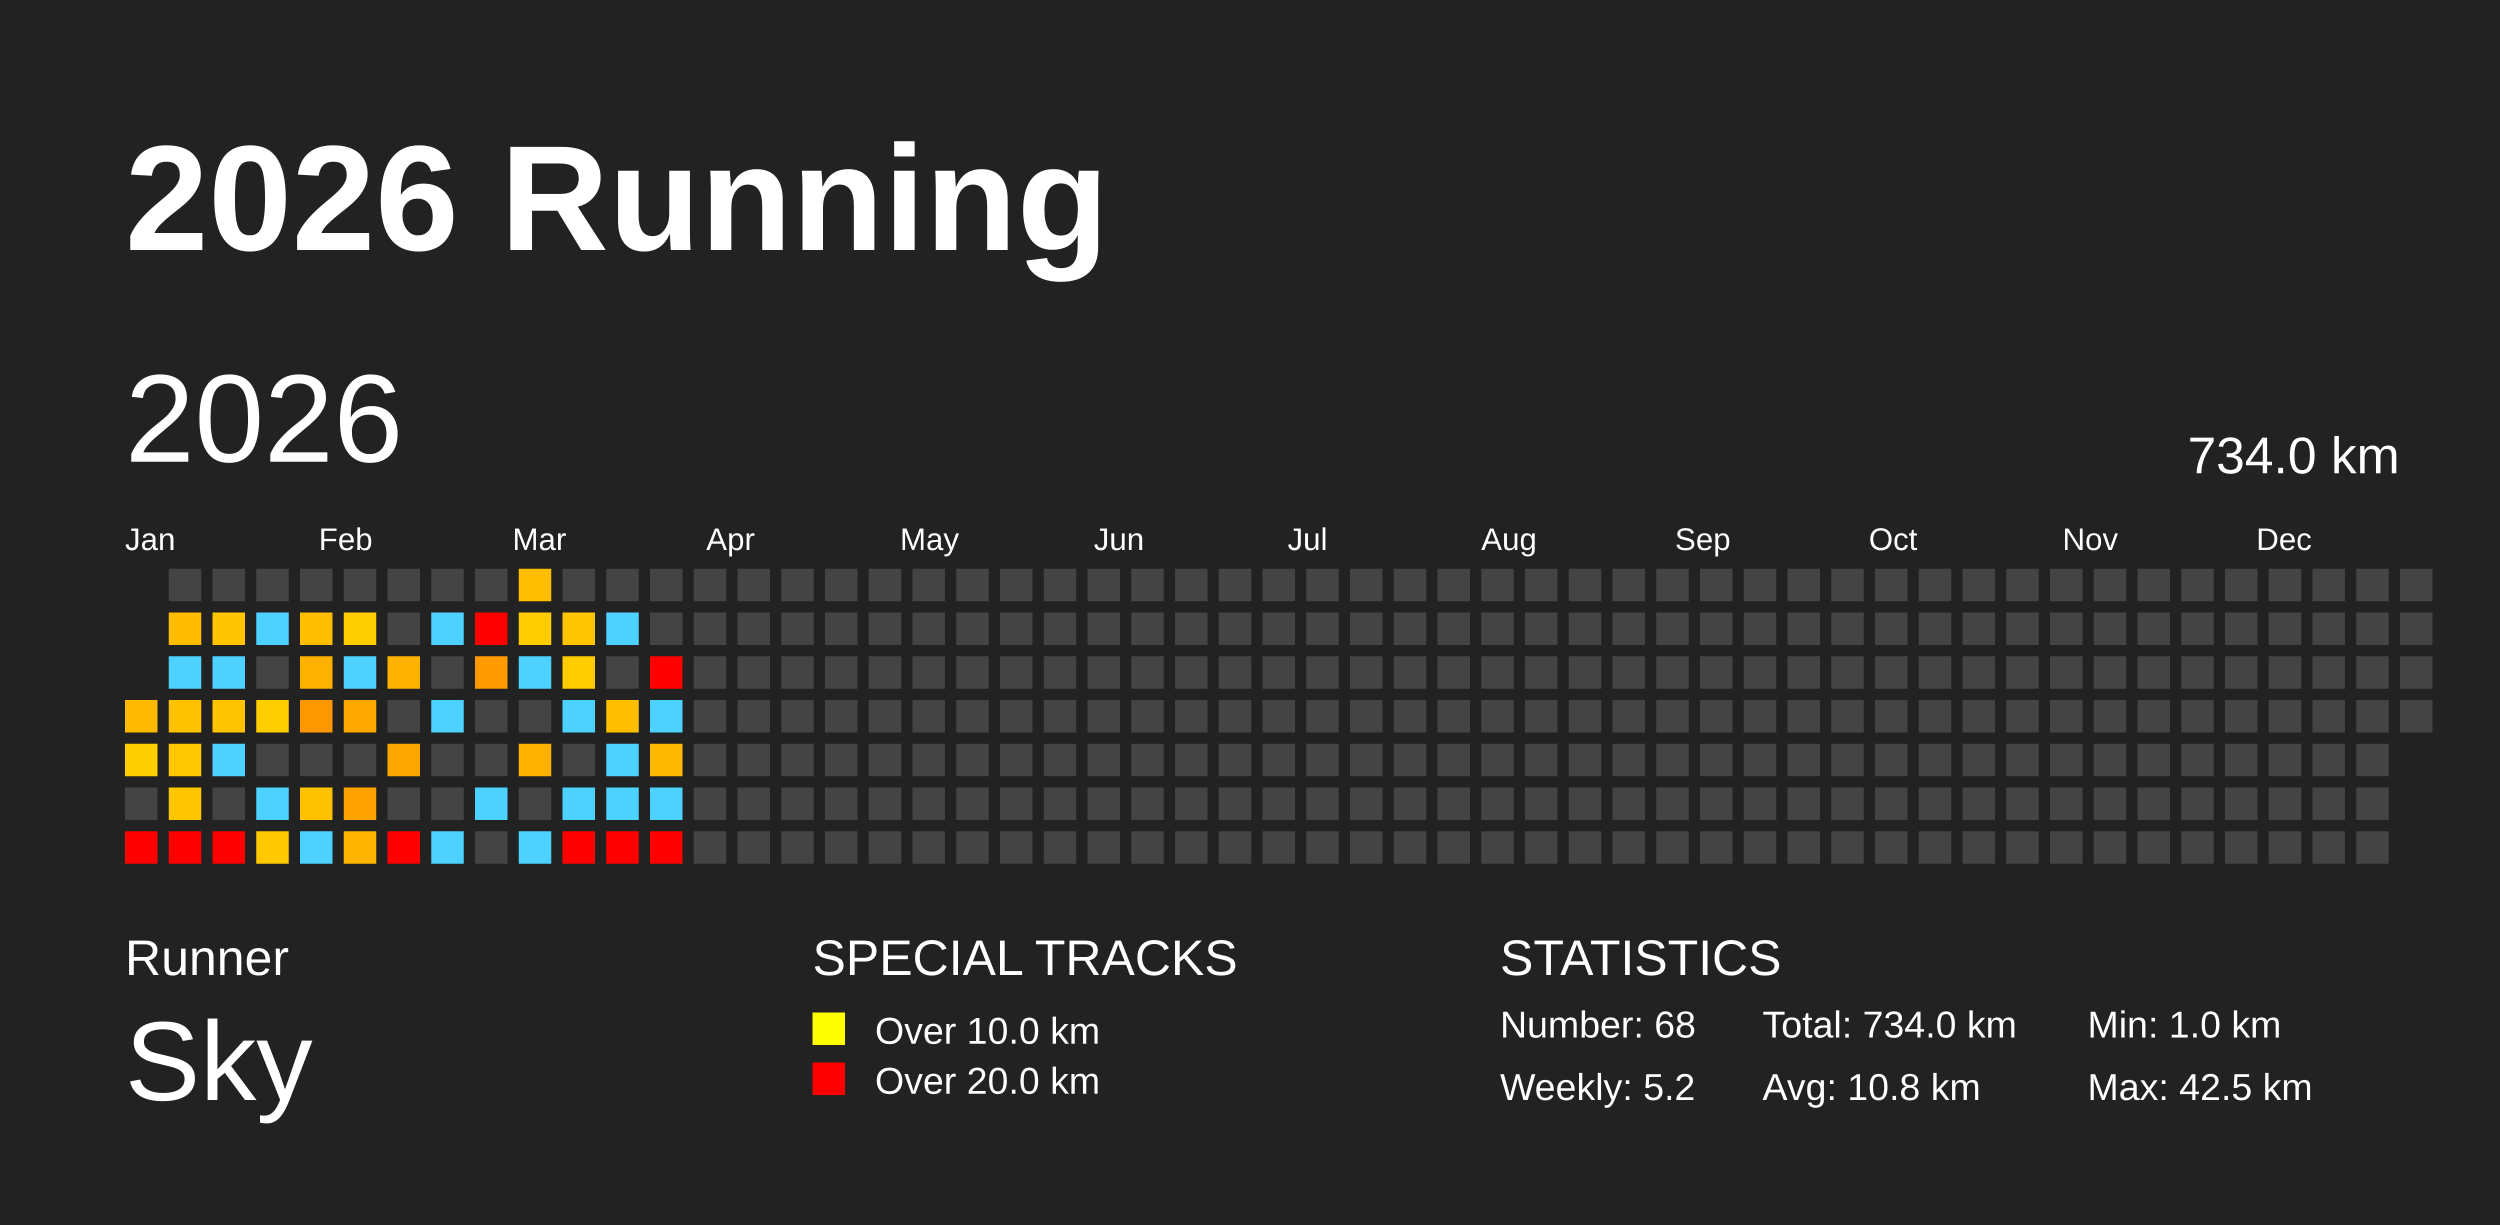
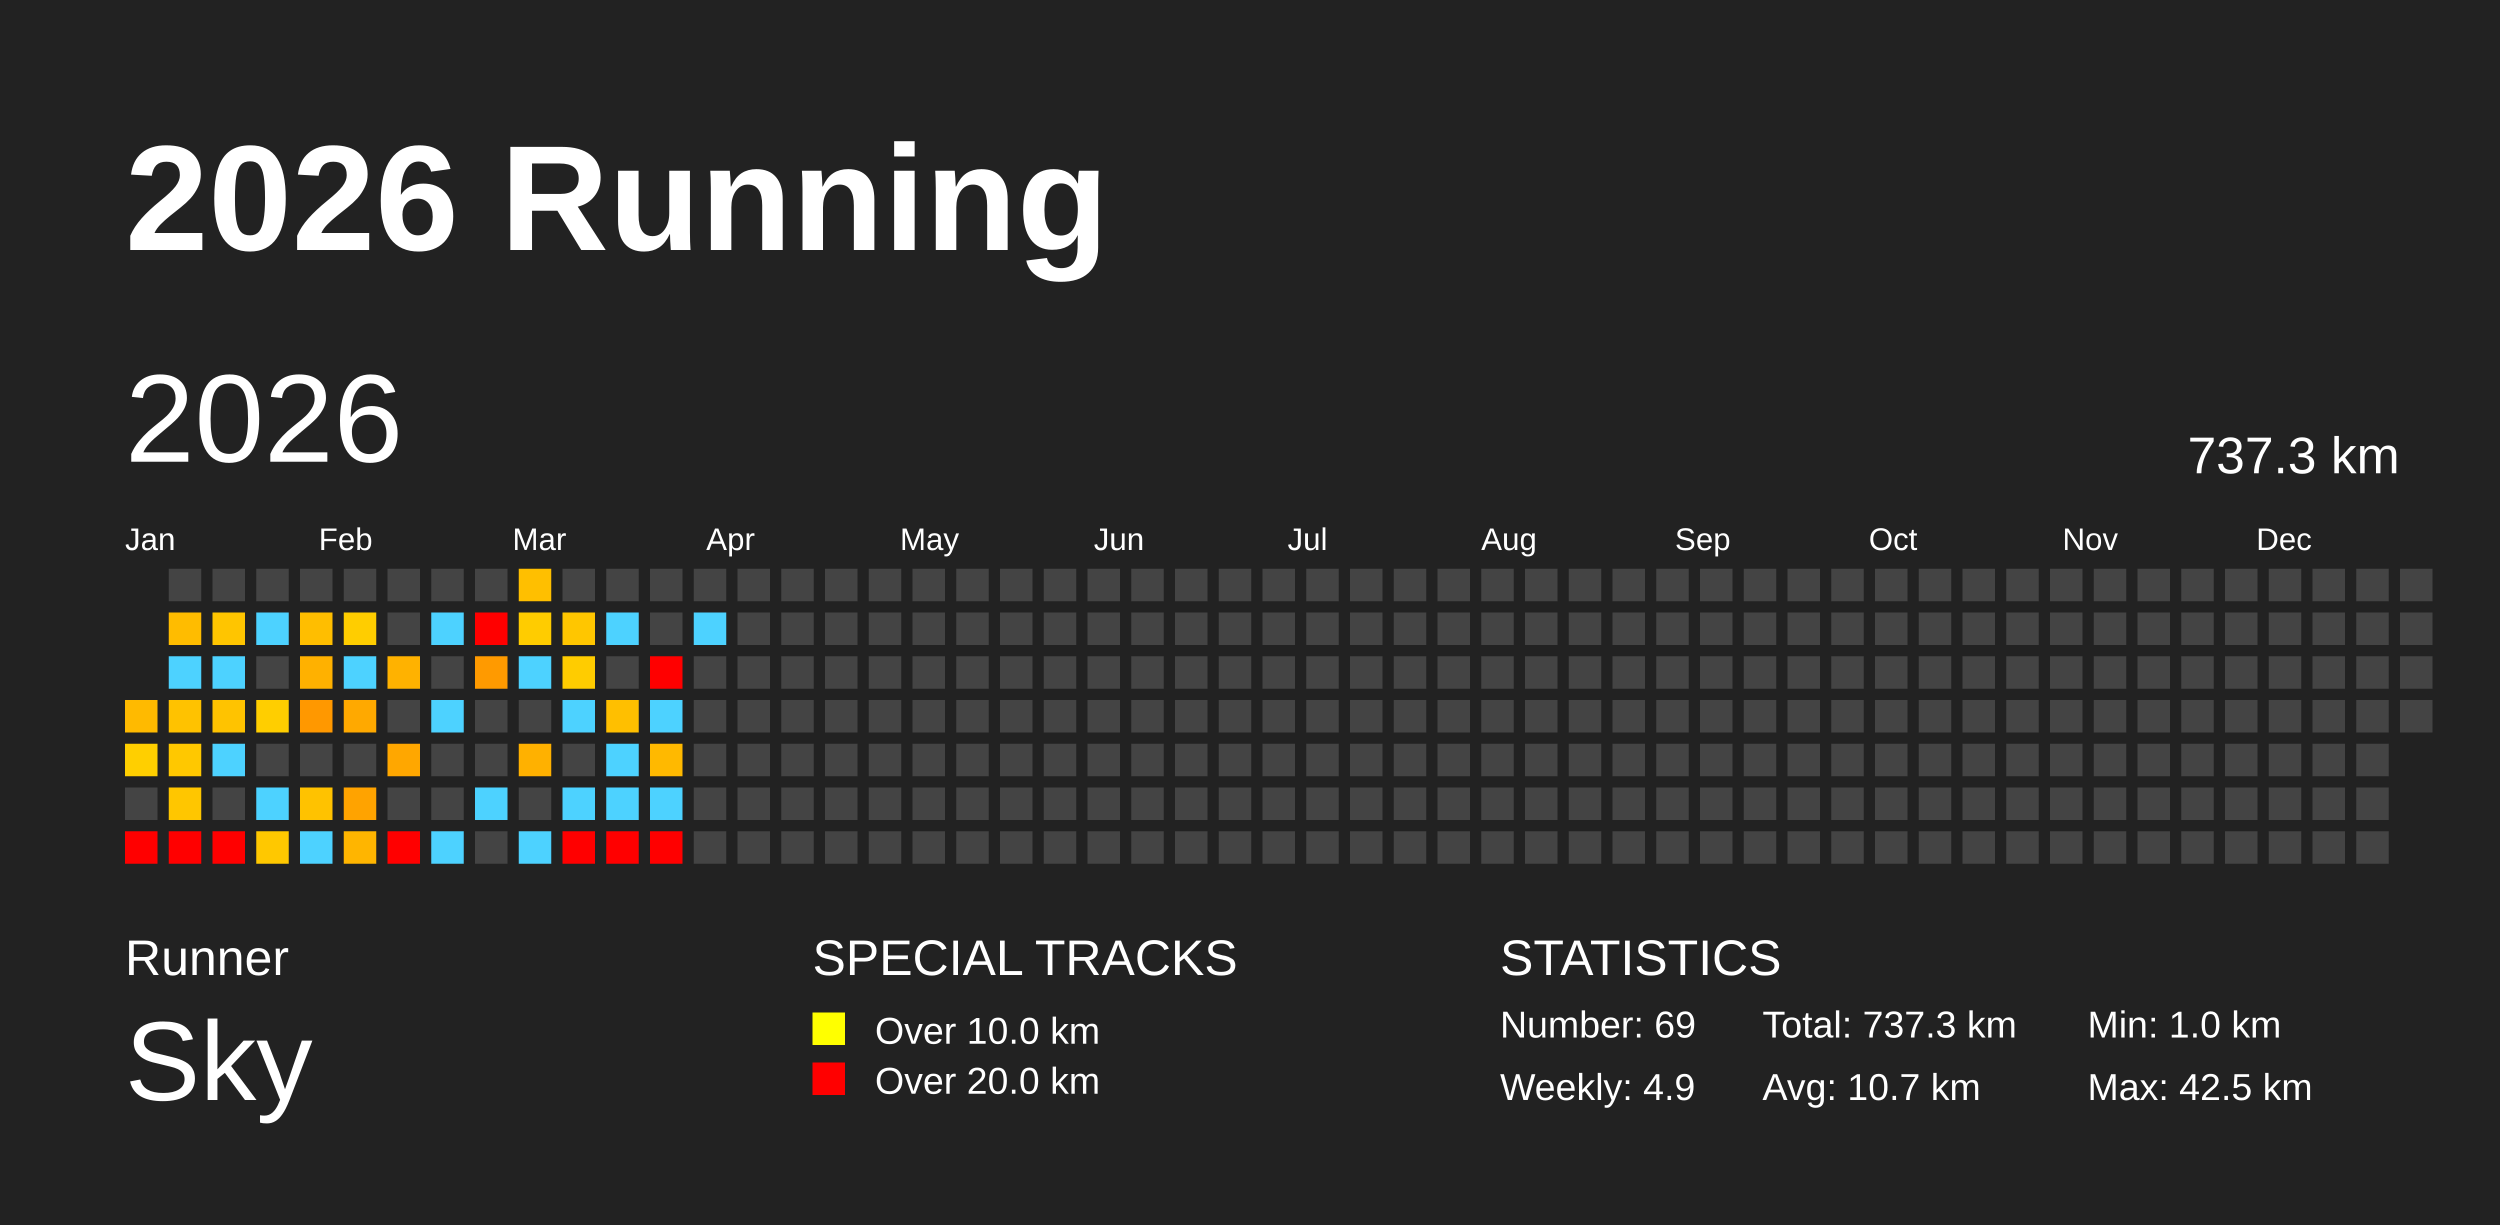
<svg xmlns="http://www.w3.org/2000/svg" baseProfile="full" height="98mm" version="1.1" viewBox="0,0,200,98" width="200mm">
  <defs />
  <rect fill="#222222" height="98" width="200" x="0" y="0" />
  <text fill="#FFFFFF" style="font-size:12px; font-family:Arial; font-weight:bold;" x="10" y="20">2026 Running</text>
  <text fill="#FFFFFF" style="font-size:4px; font-family:Arial" x="10" y="78">Runner</text>
  <text fill="#FFFFFF" style="font-size:9px; font-family:Arial" x="10" y="88">Sky</text>
  <text fill="#FFFFFF" style="font-size:4px; font-family:Arial" x="65" y="78">SPECIAL TRACKS</text>
  <rect fill="yellow" height="2.6" width="2.6" x="65" y="81" />
  <text fill="#FFFFFF" style="font-size:3px; font-family:Arial" x="70" y="83.5">Over 10.0 km</text>
  <rect fill="red" height="2.6" width="2.6" x="65" y="85" />
  <text fill="#FFFFFF" style="font-size:3px; font-family:Arial" x="70" y="87.5">Over 20.0 km</text>
  <text fill="#FFFFFF" style="font-size:4px; font-family:Arial" x="120" y="78">STATISTICS</text>
-   <text fill="#FFFFFF" style="font-size:3px; font-family:Arial" x="120" y="83">Number: 68</text>
-   <text fill="#FFFFFF" style="font-size:3px; font-family:Arial" x="120" y="88">Weekly: 5.2</text>
-   <text fill="#FFFFFF" style="font-size:3px; font-family:Arial" x="141" y="83">Total: 734.0 km</text>
-   <text fill="#FFFFFF" style="font-size:3px; font-family:Arial" x="141" y="88">Avg: 10.8 km</text>
+   <text fill="#FFFFFF" style="font-size:3px; font-family:Arial" x="120" y="83">Number: 69</text>
+   <text fill="#FFFFFF" style="font-size:3px; font-family:Arial" x="120" y="88">Weekly: 4.9</text>
+   <text fill="#FFFFFF" style="font-size:3px; font-family:Arial" x="141" y="83">Total: 737.3 km</text>
+   <text fill="#FFFFFF" style="font-size:3px; font-family:Arial" x="141" y="88">Avg: 10.7 km</text>
  <text fill="#FFFFFF" style="font-size:3px; font-family:Arial" x="167" y="83">Min: 1.0 km</text>
  <text fill="#FFFFFF" style="font-size:3px; font-family:Arial" x="167" y="88">Max: 42.5 km</text>
  <text dominant-baseline="hanging" fill="#FFFFFF" style="font-size:10.0px; font-family:Arial;" x="10" y="30">2026</text>
-   <text dominant-baseline="hanging" fill="#FFFFFF" style="font-size:4.125px; font-family:Arial;" x="175" y="35">734.0 km</text>
+   <text dominant-baseline="hanging" fill="#FFFFFF" style="font-size:4.125px; font-family:Arial;" x="175" y="35">737.3 km</text>
  <text fill="#FFFFFF" style="font-size:2.5px; font-family:Arial" x="10.0" y="44">Jan</text>
  <text fill="#FFFFFF" style="font-size:2.5px; font-family:Arial" x="25.5" y="44">Feb</text>
  <text fill="#FFFFFF" style="font-size:2.5px; font-family:Arial" x="41.0" y="44">Mar</text>
  <text fill="#FFFFFF" style="font-size:2.5px; font-family:Arial" x="56.5" y="44">Apr</text>
  <text fill="#FFFFFF" style="font-size:2.5px; font-family:Arial" x="72.0" y="44">May</text>
  <text fill="#FFFFFF" style="font-size:2.5px; font-family:Arial" x="87.5" y="44">Jun</text>
  <text fill="#FFFFFF" style="font-size:2.5px; font-family:Arial" x="103.0" y="44">Jul</text>
  <text fill="#FFFFFF" style="font-size:2.5px; font-family:Arial" x="118.5" y="44">Aug</text>
  <text fill="#FFFFFF" style="font-size:2.5px; font-family:Arial" x="134.0" y="44">Sep</text>
  <text fill="#FFFFFF" style="font-size:2.5px; font-family:Arial" x="149.5" y="44">Oct</text>
  <text fill="#FFFFFF" style="font-size:2.5px; font-family:Arial" x="165.0" y="44">Nov</text>
  <text fill="#FFFFFF" style="font-size:2.5px; font-family:Arial" x="180.5" y="44">Dec</text>
  <rect fill="#ffba00" height="2.6" width="2.6" x="10.0" y="56.0" />
  <rect fill="#ffcf00" height="2.6" width="2.6" x="10.0" y="59.5" />
  <rect fill="#444444" height="2.6" width="2.6" x="10.0" y="63.0" />
  <rect fill="red" height="2.6" width="2.6" x="10.0" y="66.5" />
  <rect fill="#444444" height="2.6" width="2.6" x="13.5" y="45.5" />
  <rect fill="#ffbc00" height="2.6" width="2.6" x="13.5" y="49.0" />
  <rect fill="#4dd2ff" height="2.6" width="2.6" x="13.5" y="52.5" />
  <rect fill="#ffc200" height="2.6" width="2.6" x="13.5" y="56.0" />
  <rect fill="#ffc800" height="2.6" width="2.6" x="13.5" y="59.5" />
  <rect fill="#ffc600" height="2.6" width="2.6" x="13.5" y="63.0" />
  <rect fill="red" height="2.6" width="2.6" x="13.5" y="66.5" />
  <rect fill="#444444" height="2.6" width="2.6" x="17.0" y="45.5" />
  <rect fill="#ffc500" height="2.6" width="2.6" x="17.0" y="49.0" />
  <rect fill="#4dd2ff" height="2.6" width="2.6" x="17.0" y="52.5" />
  <rect fill="#ffc300" height="2.6" width="2.6" x="17.0" y="56.0" />
  <rect fill="#4dd2ff" height="2.6" width="2.6" x="17.0" y="59.5" />
  <rect fill="#444444" height="2.6" width="2.6" x="17.0" y="63.0" />
  <rect fill="red" height="2.6" width="2.6" x="17.0" y="66.5" />
  <rect fill="#444444" height="2.6" width="2.6" x="20.5" y="45.5" />
  <rect fill="#4dd2ff" height="2.6" width="2.6" x="20.5" y="49.0" />
  <rect fill="#444444" height="2.6" width="2.6" x="20.5" y="52.5" />
  <rect fill="#ffce00" height="2.6" width="2.6" x="20.5" y="56.0" />
  <rect fill="#444444" height="2.6" width="2.6" x="20.5" y="59.5" />
  <rect fill="#4dd2ff" height="2.6" width="2.6" x="20.5" y="63.0" />
  <rect fill="#ffc800" height="2.6" width="2.6" x="20.5" y="66.5" />
  <rect fill="#444444" height="2.6" width="2.6" x="24.0" y="45.5" />
  <rect fill="#ffbe00" height="2.6" width="2.6" x="24.0" y="49.0" />
  <rect fill="#ffb100" height="2.6" width="2.6" x="24.0" y="52.5" />
  <rect fill="#ff9800" height="2.6" width="2.6" x="24.0" y="56.0" />
  <rect fill="#444444" height="2.6" width="2.6" x="24.0" y="59.5" />
  <rect fill="#ffc200" height="2.6" width="2.6" x="24.0" y="63.0" />
  <rect fill="#4dd2ff" height="2.6" width="2.6" x="24.0" y="66.5" />
  <rect fill="#444444" height="2.6" width="2.6" x="27.5" y="45.5" />
  <rect fill="#ffcd00" height="2.6" width="2.6" x="27.5" y="49.0" />
  <rect fill="#4dd2ff" height="2.6" width="2.6" x="27.5" y="52.5" />
  <rect fill="#ffa900" height="2.6" width="2.6" x="27.5" y="56.0" />
  <rect fill="#444444" height="2.6" width="2.6" x="27.5" y="59.5" />
  <rect fill="#ffa300" height="2.6" width="2.6" x="27.5" y="63.0" />
  <rect fill="#ffb500" height="2.6" width="2.6" x="27.5" y="66.5" />
  <rect fill="#444444" height="2.6" width="2.6" x="31.0" y="45.5" />
  <rect fill="#444444" height="2.6" width="2.6" x="31.0" y="49.0" />
  <rect fill="#ffb200" height="2.6" width="2.6" x="31.0" y="52.5" />
  <rect fill="#444444" height="2.6" width="2.6" x="31.0" y="56.0" />
  <rect fill="#ffa700" height="2.6" width="2.6" x="31.0" y="59.5" />
  <rect fill="#444444" height="2.6" width="2.6" x="31.0" y="63.0" />
  <rect fill="red" height="2.6" width="2.6" x="31.0" y="66.5" />
  <rect fill="#444444" height="2.6" width="2.6" x="34.5" y="45.5" />
  <rect fill="#4dd2ff" height="2.6" width="2.6" x="34.5" y="49.0" />
  <rect fill="#444444" height="2.6" width="2.6" x="34.5" y="52.5" />
  <rect fill="#4dd2ff" height="2.6" width="2.6" x="34.5" y="56.0" />
  <rect fill="#444444" height="2.6" width="2.6" x="34.5" y="59.5" />
  <rect fill="#444444" height="2.6" width="2.6" x="34.5" y="63.0" />
  <rect fill="#4dd2ff" height="2.6" width="2.6" x="34.5" y="66.5" />
  <rect fill="#444444" height="2.6" width="2.6" x="38.0" y="45.5" />
  <rect fill="red" height="2.6" width="2.6" x="38.0" y="49.0" />
  <rect fill="#ff9a00" height="2.6" width="2.6" x="38.0" y="52.5" />
  <rect fill="#444444" height="2.6" width="2.6" x="38.0" y="56.0" />
  <rect fill="#444444" height="2.6" width="2.6" x="38.0" y="59.5" />
  <rect fill="#4dd2ff" height="2.6" width="2.6" x="38.0" y="63.0" />
  <rect fill="#444444" height="2.6" width="2.6" x="38.0" y="66.5" />
  <rect fill="#ffbf00" height="2.6" width="2.6" x="41.5" y="45.5" />
  <rect fill="#ffcc00" height="2.6" width="2.6" x="41.5" y="49.0" />
  <rect fill="#4dd2ff" height="2.6" width="2.6" x="41.5" y="52.5" />
  <rect fill="#444444" height="2.6" width="2.6" x="41.5" y="56.0" />
  <rect fill="#ffb100" height="2.6" width="2.6" x="41.5" y="59.5" />
  <rect fill="#444444" height="2.6" width="2.6" x="41.5" y="63.0" />
  <rect fill="#4dd2ff" height="2.6" width="2.6" x="41.5" y="66.5" />
  <rect fill="#444444" height="2.6" width="2.6" x="45.0" y="45.5" />
  <rect fill="#ffc600" height="2.6" width="2.6" x="45.0" y="49.0" />
  <rect fill="#ffcc00" height="2.6" width="2.6" x="45.0" y="52.5" />
  <rect fill="#4dd2ff" height="2.6" width="2.6" x="45.0" y="56.0" />
  <rect fill="#444444" height="2.6" width="2.6" x="45.0" y="59.5" />
  <rect fill="#4dd2ff" height="2.6" width="2.6" x="45.0" y="63.0" />
  <rect fill="red" height="2.6" width="2.6" x="45.0" y="66.5" />
  <rect fill="#444444" height="2.6" width="2.6" x="48.5" y="45.5" />
  <rect fill="#4dd2ff" height="2.6" width="2.6" x="48.5" y="49.0" />
  <rect fill="#444444" height="2.6" width="2.6" x="48.5" y="52.5" />
  <rect fill="#ffbf00" height="2.6" width="2.6" x="48.5" y="56.0" />
  <rect fill="#4dd2ff" height="2.6" width="2.6" x="48.5" y="59.5" />
  <rect fill="#4dd2ff" height="2.6" width="2.6" x="48.5" y="63.0" />
  <rect fill="red" height="2.6" width="2.6" x="48.5" y="66.5" />
  <rect fill="#444444" height="2.6" width="2.6" x="52.0" y="45.5" />
  <rect fill="#444444" height="2.6" width="2.6" x="52.0" y="49.0" />
  <rect fill="red" height="2.6" width="2.6" x="52.0" y="52.5" />
  <rect fill="#4dd2ff" height="2.6" width="2.6" x="52.0" y="56.0" />
  <rect fill="#ffb900" height="2.6" width="2.6" x="52.0" y="59.5" />
  <rect fill="#4dd2ff" height="2.6" width="2.6" x="52.0" y="63.0" />
  <rect fill="red" height="2.6" width="2.6" x="52.0" y="66.5" />
  <rect fill="#444444" height="2.6" width="2.6" x="55.5" y="45.5" />
-   <rect fill="#444444" height="2.6" width="2.6" x="55.5" y="49.0" />
+   <rect fill="#4dd2ff" height="2.6" width="2.6" x="55.5" y="49.0" />
  <rect fill="#444444" height="2.6" width="2.6" x="55.5" y="52.5" />
  <rect fill="#444444" height="2.6" width="2.6" x="55.5" y="56.0" />
  <rect fill="#444444" height="2.6" width="2.6" x="55.5" y="59.5" />
  <rect fill="#444444" height="2.6" width="2.6" x="55.5" y="63.0" />
  <rect fill="#444444" height="2.6" width="2.6" x="55.5" y="66.5" />
  <rect fill="#444444" height="2.6" width="2.6" x="59.0" y="45.5" />
  <rect fill="#444444" height="2.6" width="2.6" x="59.0" y="49.0" />
  <rect fill="#444444" height="2.6" width="2.6" x="59.0" y="52.5" />
  <rect fill="#444444" height="2.6" width="2.6" x="59.0" y="56.0" />
  <rect fill="#444444" height="2.6" width="2.6" x="59.0" y="59.5" />
  <rect fill="#444444" height="2.6" width="2.6" x="59.0" y="63.0" />
  <rect fill="#444444" height="2.6" width="2.6" x="59.0" y="66.5" />
  <rect fill="#444444" height="2.6" width="2.6" x="62.5" y="45.5" />
  <rect fill="#444444" height="2.6" width="2.6" x="62.5" y="49.0" />
  <rect fill="#444444" height="2.6" width="2.6" x="62.5" y="52.5" />
  <rect fill="#444444" height="2.6" width="2.6" x="62.5" y="56.0" />
  <rect fill="#444444" height="2.6" width="2.6" x="62.5" y="59.5" />
  <rect fill="#444444" height="2.6" width="2.6" x="62.5" y="63.0" />
  <rect fill="#444444" height="2.6" width="2.6" x="62.5" y="66.5" />
  <rect fill="#444444" height="2.6" width="2.6" x="66.0" y="45.5" />
  <rect fill="#444444" height="2.6" width="2.6" x="66.0" y="49.0" />
  <rect fill="#444444" height="2.6" width="2.6" x="66.0" y="52.5" />
  <rect fill="#444444" height="2.6" width="2.6" x="66.0" y="56.0" />
  <rect fill="#444444" height="2.6" width="2.6" x="66.0" y="59.5" />
  <rect fill="#444444" height="2.6" width="2.6" x="66.0" y="63.0" />
  <rect fill="#444444" height="2.6" width="2.6" x="66.0" y="66.5" />
  <rect fill="#444444" height="2.6" width="2.6" x="69.5" y="45.5" />
  <rect fill="#444444" height="2.6" width="2.6" x="69.5" y="49.0" />
  <rect fill="#444444" height="2.6" width="2.6" x="69.5" y="52.5" />
  <rect fill="#444444" height="2.6" width="2.6" x="69.5" y="56.0" />
  <rect fill="#444444" height="2.6" width="2.6" x="69.5" y="59.5" />
  <rect fill="#444444" height="2.6" width="2.6" x="69.5" y="63.0" />
  <rect fill="#444444" height="2.6" width="2.6" x="69.5" y="66.5" />
  <rect fill="#444444" height="2.6" width="2.6" x="73.0" y="45.5" />
  <rect fill="#444444" height="2.6" width="2.6" x="73.0" y="49.0" />
  <rect fill="#444444" height="2.6" width="2.6" x="73.0" y="52.5" />
  <rect fill="#444444" height="2.6" width="2.6" x="73.0" y="56.0" />
  <rect fill="#444444" height="2.6" width="2.6" x="73.0" y="59.5" />
  <rect fill="#444444" height="2.6" width="2.6" x="73.0" y="63.0" />
  <rect fill="#444444" height="2.6" width="2.6" x="73.0" y="66.5" />
  <rect fill="#444444" height="2.6" width="2.6" x="76.5" y="45.5" />
  <rect fill="#444444" height="2.6" width="2.6" x="76.5" y="49.0" />
  <rect fill="#444444" height="2.6" width="2.6" x="76.5" y="52.5" />
  <rect fill="#444444" height="2.6" width="2.6" x="76.5" y="56.0" />
  <rect fill="#444444" height="2.6" width="2.6" x="76.5" y="59.5" />
  <rect fill="#444444" height="2.6" width="2.6" x="76.5" y="63.0" />
  <rect fill="#444444" height="2.6" width="2.6" x="76.5" y="66.5" />
  <rect fill="#444444" height="2.6" width="2.6" x="80.0" y="45.5" />
  <rect fill="#444444" height="2.6" width="2.6" x="80.0" y="49.0" />
  <rect fill="#444444" height="2.6" width="2.6" x="80.0" y="52.5" />
  <rect fill="#444444" height="2.6" width="2.6" x="80.0" y="56.0" />
  <rect fill="#444444" height="2.6" width="2.6" x="80.0" y="59.5" />
  <rect fill="#444444" height="2.6" width="2.6" x="80.0" y="63.0" />
  <rect fill="#444444" height="2.6" width="2.6" x="80.0" y="66.5" />
  <rect fill="#444444" height="2.6" width="2.6" x="83.5" y="45.5" />
  <rect fill="#444444" height="2.6" width="2.6" x="83.5" y="49.0" />
  <rect fill="#444444" height="2.6" width="2.6" x="83.5" y="52.5" />
  <rect fill="#444444" height="2.6" width="2.6" x="83.5" y="56.0" />
  <rect fill="#444444" height="2.6" width="2.6" x="83.5" y="59.5" />
  <rect fill="#444444" height="2.6" width="2.6" x="83.5" y="63.0" />
  <rect fill="#444444" height="2.6" width="2.6" x="83.5" y="66.5" />
  <rect fill="#444444" height="2.6" width="2.6" x="87.0" y="45.5" />
  <rect fill="#444444" height="2.6" width="2.6" x="87.0" y="49.0" />
  <rect fill="#444444" height="2.6" width="2.6" x="87.0" y="52.5" />
  <rect fill="#444444" height="2.6" width="2.6" x="87.0" y="56.0" />
  <rect fill="#444444" height="2.6" width="2.6" x="87.0" y="59.5" />
  <rect fill="#444444" height="2.6" width="2.6" x="87.0" y="63.0" />
  <rect fill="#444444" height="2.6" width="2.6" x="87.0" y="66.5" />
  <rect fill="#444444" height="2.6" width="2.6" x="90.5" y="45.5" />
  <rect fill="#444444" height="2.6" width="2.6" x="90.5" y="49.0" />
  <rect fill="#444444" height="2.6" width="2.6" x="90.5" y="52.5" />
  <rect fill="#444444" height="2.6" width="2.6" x="90.5" y="56.0" />
  <rect fill="#444444" height="2.6" width="2.6" x="90.5" y="59.5" />
  <rect fill="#444444" height="2.6" width="2.6" x="90.5" y="63.0" />
  <rect fill="#444444" height="2.6" width="2.6" x="90.5" y="66.5" />
  <rect fill="#444444" height="2.6" width="2.6" x="94.0" y="45.5" />
  <rect fill="#444444" height="2.6" width="2.6" x="94.0" y="49.0" />
  <rect fill="#444444" height="2.6" width="2.6" x="94.0" y="52.5" />
  <rect fill="#444444" height="2.6" width="2.6" x="94.0" y="56.0" />
  <rect fill="#444444" height="2.6" width="2.6" x="94.0" y="59.5" />
  <rect fill="#444444" height="2.6" width="2.6" x="94.0" y="63.0" />
  <rect fill="#444444" height="2.6" width="2.6" x="94.0" y="66.5" />
  <rect fill="#444444" height="2.6" width="2.6" x="97.5" y="45.5" />
  <rect fill="#444444" height="2.6" width="2.6" x="97.5" y="49.0" />
  <rect fill="#444444" height="2.6" width="2.6" x="97.5" y="52.5" />
  <rect fill="#444444" height="2.6" width="2.6" x="97.5" y="56.0" />
  <rect fill="#444444" height="2.6" width="2.6" x="97.5" y="59.5" />
  <rect fill="#444444" height="2.6" width="2.6" x="97.5" y="63.0" />
  <rect fill="#444444" height="2.6" width="2.6" x="97.5" y="66.5" />
  <rect fill="#444444" height="2.6" width="2.6" x="101.0" y="45.5" />
  <rect fill="#444444" height="2.6" width="2.6" x="101.0" y="49.0" />
  <rect fill="#444444" height="2.6" width="2.6" x="101.0" y="52.5" />
  <rect fill="#444444" height="2.6" width="2.6" x="101.0" y="56.0" />
  <rect fill="#444444" height="2.6" width="2.6" x="101.0" y="59.5" />
  <rect fill="#444444" height="2.6" width="2.6" x="101.0" y="63.0" />
  <rect fill="#444444" height="2.6" width="2.6" x="101.0" y="66.5" />
  <rect fill="#444444" height="2.6" width="2.6" x="104.5" y="45.5" />
  <rect fill="#444444" height="2.6" width="2.6" x="104.5" y="49.0" />
  <rect fill="#444444" height="2.6" width="2.6" x="104.5" y="52.5" />
  <rect fill="#444444" height="2.6" width="2.6" x="104.5" y="56.0" />
  <rect fill="#444444" height="2.6" width="2.6" x="104.5" y="59.5" />
  <rect fill="#444444" height="2.6" width="2.6" x="104.5" y="63.0" />
  <rect fill="#444444" height="2.6" width="2.6" x="104.5" y="66.5" />
  <rect fill="#444444" height="2.6" width="2.6" x="108.0" y="45.5" />
  <rect fill="#444444" height="2.6" width="2.6" x="108.0" y="49.0" />
  <rect fill="#444444" height="2.6" width="2.6" x="108.0" y="52.5" />
  <rect fill="#444444" height="2.6" width="2.6" x="108.0" y="56.0" />
  <rect fill="#444444" height="2.6" width="2.6" x="108.0" y="59.5" />
  <rect fill="#444444" height="2.6" width="2.6" x="108.0" y="63.0" />
  <rect fill="#444444" height="2.6" width="2.6" x="108.0" y="66.5" />
  <rect fill="#444444" height="2.6" width="2.6" x="111.5" y="45.5" />
  <rect fill="#444444" height="2.6" width="2.6" x="111.5" y="49.0" />
  <rect fill="#444444" height="2.6" width="2.6" x="111.5" y="52.5" />
  <rect fill="#444444" height="2.6" width="2.6" x="111.5" y="56.0" />
  <rect fill="#444444" height="2.6" width="2.6" x="111.5" y="59.5" />
  <rect fill="#444444" height="2.6" width="2.6" x="111.5" y="63.0" />
  <rect fill="#444444" height="2.6" width="2.6" x="111.5" y="66.5" />
  <rect fill="#444444" height="2.6" width="2.6" x="115.0" y="45.5" />
  <rect fill="#444444" height="2.6" width="2.6" x="115.0" y="49.0" />
  <rect fill="#444444" height="2.6" width="2.6" x="115.0" y="52.5" />
  <rect fill="#444444" height="2.6" width="2.6" x="115.0" y="56.0" />
  <rect fill="#444444" height="2.6" width="2.6" x="115.0" y="59.5" />
  <rect fill="#444444" height="2.6" width="2.6" x="115.0" y="63.0" />
  <rect fill="#444444" height="2.6" width="2.6" x="115.0" y="66.5" />
  <rect fill="#444444" height="2.6" width="2.6" x="118.5" y="45.5" />
  <rect fill="#444444" height="2.6" width="2.6" x="118.5" y="49.0" />
  <rect fill="#444444" height="2.6" width="2.6" x="118.5" y="52.5" />
  <rect fill="#444444" height="2.6" width="2.6" x="118.5" y="56.0" />
  <rect fill="#444444" height="2.6" width="2.6" x="118.5" y="59.5" />
  <rect fill="#444444" height="2.6" width="2.6" x="118.5" y="63.0" />
  <rect fill="#444444" height="2.6" width="2.6" x="118.5" y="66.5" />
  <rect fill="#444444" height="2.6" width="2.6" x="122.0" y="45.5" />
  <rect fill="#444444" height="2.6" width="2.6" x="122.0" y="49.0" />
  <rect fill="#444444" height="2.6" width="2.6" x="122.0" y="52.5" />
  <rect fill="#444444" height="2.6" width="2.6" x="122.0" y="56.0" />
  <rect fill="#444444" height="2.6" width="2.6" x="122.0" y="59.5" />
  <rect fill="#444444" height="2.6" width="2.6" x="122.0" y="63.0" />
  <rect fill="#444444" height="2.6" width="2.6" x="122.0" y="66.5" />
  <rect fill="#444444" height="2.6" width="2.6" x="125.5" y="45.5" />
  <rect fill="#444444" height="2.6" width="2.6" x="125.5" y="49.0" />
  <rect fill="#444444" height="2.6" width="2.6" x="125.5" y="52.5" />
  <rect fill="#444444" height="2.6" width="2.6" x="125.5" y="56.0" />
  <rect fill="#444444" height="2.6" width="2.6" x="125.5" y="59.5" />
  <rect fill="#444444" height="2.6" width="2.6" x="125.5" y="63.0" />
  <rect fill="#444444" height="2.6" width="2.6" x="125.5" y="66.5" />
  <rect fill="#444444" height="2.6" width="2.6" x="129.0" y="45.5" />
  <rect fill="#444444" height="2.6" width="2.6" x="129.0" y="49.0" />
  <rect fill="#444444" height="2.6" width="2.6" x="129.0" y="52.5" />
  <rect fill="#444444" height="2.6" width="2.6" x="129.0" y="56.0" />
  <rect fill="#444444" height="2.6" width="2.6" x="129.0" y="59.5" />
  <rect fill="#444444" height="2.6" width="2.6" x="129.0" y="63.0" />
  <rect fill="#444444" height="2.6" width="2.6" x="129.0" y="66.5" />
  <rect fill="#444444" height="2.6" width="2.6" x="132.5" y="45.5" />
  <rect fill="#444444" height="2.6" width="2.6" x="132.5" y="49.0" />
  <rect fill="#444444" height="2.6" width="2.6" x="132.5" y="52.5" />
  <rect fill="#444444" height="2.6" width="2.6" x="132.5" y="56.0" />
  <rect fill="#444444" height="2.6" width="2.6" x="132.5" y="59.5" />
  <rect fill="#444444" height="2.6" width="2.6" x="132.5" y="63.0" />
  <rect fill="#444444" height="2.6" width="2.6" x="132.5" y="66.5" />
  <rect fill="#444444" height="2.6" width="2.6" x="136.0" y="45.5" />
  <rect fill="#444444" height="2.6" width="2.6" x="136.0" y="49.0" />
  <rect fill="#444444" height="2.6" width="2.6" x="136.0" y="52.5" />
  <rect fill="#444444" height="2.6" width="2.6" x="136.0" y="56.0" />
  <rect fill="#444444" height="2.6" width="2.6" x="136.0" y="59.5" />
  <rect fill="#444444" height="2.6" width="2.6" x="136.0" y="63.0" />
  <rect fill="#444444" height="2.6" width="2.6" x="136.0" y="66.5" />
  <rect fill="#444444" height="2.6" width="2.6" x="139.5" y="45.5" />
  <rect fill="#444444" height="2.6" width="2.6" x="139.5" y="49.0" />
  <rect fill="#444444" height="2.6" width="2.6" x="139.5" y="52.5" />
  <rect fill="#444444" height="2.6" width="2.6" x="139.5" y="56.0" />
  <rect fill="#444444" height="2.6" width="2.6" x="139.5" y="59.5" />
  <rect fill="#444444" height="2.6" width="2.6" x="139.5" y="63.0" />
  <rect fill="#444444" height="2.6" width="2.6" x="139.5" y="66.5" />
  <rect fill="#444444" height="2.6" width="2.6" x="143.0" y="45.5" />
  <rect fill="#444444" height="2.6" width="2.6" x="143.0" y="49.0" />
  <rect fill="#444444" height="2.6" width="2.6" x="143.0" y="52.5" />
  <rect fill="#444444" height="2.6" width="2.6" x="143.0" y="56.0" />
  <rect fill="#444444" height="2.6" width="2.6" x="143.0" y="59.5" />
  <rect fill="#444444" height="2.6" width="2.6" x="143.0" y="63.0" />
  <rect fill="#444444" height="2.6" width="2.6" x="143.0" y="66.5" />
  <rect fill="#444444" height="2.6" width="2.6" x="146.5" y="45.5" />
  <rect fill="#444444" height="2.6" width="2.6" x="146.5" y="49.0" />
  <rect fill="#444444" height="2.6" width="2.6" x="146.5" y="52.5" />
  <rect fill="#444444" height="2.6" width="2.6" x="146.5" y="56.0" />
  <rect fill="#444444" height="2.6" width="2.6" x="146.5" y="59.5" />
  <rect fill="#444444" height="2.6" width="2.6" x="146.5" y="63.0" />
  <rect fill="#444444" height="2.6" width="2.6" x="146.5" y="66.5" />
  <rect fill="#444444" height="2.6" width="2.6" x="150.0" y="45.5" />
  <rect fill="#444444" height="2.6" width="2.6" x="150.0" y="49.0" />
  <rect fill="#444444" height="2.6" width="2.6" x="150.0" y="52.5" />
  <rect fill="#444444" height="2.6" width="2.6" x="150.0" y="56.0" />
  <rect fill="#444444" height="2.6" width="2.6" x="150.0" y="59.5" />
  <rect fill="#444444" height="2.6" width="2.6" x="150.0" y="63.0" />
  <rect fill="#444444" height="2.6" width="2.6" x="150.0" y="66.5" />
  <rect fill="#444444" height="2.6" width="2.6" x="153.5" y="45.5" />
  <rect fill="#444444" height="2.6" width="2.6" x="153.5" y="49.0" />
  <rect fill="#444444" height="2.6" width="2.6" x="153.5" y="52.5" />
  <rect fill="#444444" height="2.6" width="2.6" x="153.5" y="56.0" />
  <rect fill="#444444" height="2.6" width="2.6" x="153.5" y="59.5" />
  <rect fill="#444444" height="2.6" width="2.6" x="153.5" y="63.0" />
  <rect fill="#444444" height="2.6" width="2.6" x="153.5" y="66.5" />
  <rect fill="#444444" height="2.6" width="2.6" x="157.0" y="45.5" />
  <rect fill="#444444" height="2.6" width="2.6" x="157.0" y="49.0" />
  <rect fill="#444444" height="2.6" width="2.6" x="157.0" y="52.5" />
  <rect fill="#444444" height="2.6" width="2.6" x="157.0" y="56.0" />
  <rect fill="#444444" height="2.6" width="2.6" x="157.0" y="59.5" />
  <rect fill="#444444" height="2.6" width="2.6" x="157.0" y="63.0" />
  <rect fill="#444444" height="2.6" width="2.6" x="157.0" y="66.5" />
  <rect fill="#444444" height="2.6" width="2.6" x="160.5" y="45.5" />
  <rect fill="#444444" height="2.6" width="2.6" x="160.5" y="49.0" />
  <rect fill="#444444" height="2.6" width="2.6" x="160.5" y="52.5" />
  <rect fill="#444444" height="2.6" width="2.6" x="160.5" y="56.0" />
  <rect fill="#444444" height="2.6" width="2.6" x="160.5" y="59.5" />
  <rect fill="#444444" height="2.6" width="2.6" x="160.5" y="63.0" />
  <rect fill="#444444" height="2.6" width="2.6" x="160.5" y="66.5" />
  <rect fill="#444444" height="2.6" width="2.6" x="164.0" y="45.5" />
  <rect fill="#444444" height="2.6" width="2.6" x="164.0" y="49.0" />
  <rect fill="#444444" height="2.6" width="2.6" x="164.0" y="52.5" />
  <rect fill="#444444" height="2.6" width="2.6" x="164.0" y="56.0" />
  <rect fill="#444444" height="2.6" width="2.6" x="164.0" y="59.5" />
  <rect fill="#444444" height="2.6" width="2.6" x="164.0" y="63.0" />
  <rect fill="#444444" height="2.6" width="2.6" x="164.0" y="66.5" />
  <rect fill="#444444" height="2.6" width="2.6" x="167.5" y="45.5" />
  <rect fill="#444444" height="2.6" width="2.6" x="167.5" y="49.0" />
  <rect fill="#444444" height="2.6" width="2.6" x="167.5" y="52.5" />
  <rect fill="#444444" height="2.6" width="2.6" x="167.5" y="56.0" />
  <rect fill="#444444" height="2.6" width="2.6" x="167.5" y="59.5" />
  <rect fill="#444444" height="2.6" width="2.6" x="167.5" y="63.0" />
  <rect fill="#444444" height="2.6" width="2.6" x="167.5" y="66.5" />
  <rect fill="#444444" height="2.6" width="2.6" x="171.0" y="45.5" />
  <rect fill="#444444" height="2.6" width="2.6" x="171.0" y="49.0" />
  <rect fill="#444444" height="2.6" width="2.6" x="171.0" y="52.5" />
  <rect fill="#444444" height="2.6" width="2.6" x="171.0" y="56.0" />
  <rect fill="#444444" height="2.6" width="2.6" x="171.0" y="59.5" />
  <rect fill="#444444" height="2.6" width="2.6" x="171.0" y="63.0" />
  <rect fill="#444444" height="2.6" width="2.6" x="171.0" y="66.5" />
  <rect fill="#444444" height="2.6" width="2.6" x="174.5" y="45.5" />
  <rect fill="#444444" height="2.6" width="2.6" x="174.5" y="49.0" />
  <rect fill="#444444" height="2.6" width="2.6" x="174.5" y="52.5" />
  <rect fill="#444444" height="2.6" width="2.6" x="174.5" y="56.0" />
  <rect fill="#444444" height="2.6" width="2.6" x="174.5" y="59.5" />
  <rect fill="#444444" height="2.6" width="2.6" x="174.5" y="63.0" />
  <rect fill="#444444" height="2.6" width="2.6" x="174.5" y="66.5" />
  <rect fill="#444444" height="2.6" width="2.6" x="178.0" y="45.5" />
  <rect fill="#444444" height="2.6" width="2.6" x="178.0" y="49.0" />
  <rect fill="#444444" height="2.6" width="2.6" x="178.0" y="52.5" />
  <rect fill="#444444" height="2.6" width="2.6" x="178.0" y="56.0" />
  <rect fill="#444444" height="2.6" width="2.6" x="178.0" y="59.5" />
  <rect fill="#444444" height="2.6" width="2.6" x="178.0" y="63.0" />
  <rect fill="#444444" height="2.6" width="2.6" x="178.0" y="66.5" />
  <rect fill="#444444" height="2.6" width="2.6" x="181.5" y="45.5" />
  <rect fill="#444444" height="2.6" width="2.6" x="181.5" y="49.0" />
  <rect fill="#444444" height="2.6" width="2.6" x="181.5" y="52.5" />
  <rect fill="#444444" height="2.6" width="2.6" x="181.5" y="56.0" />
  <rect fill="#444444" height="2.6" width="2.6" x="181.5" y="59.5" />
  <rect fill="#444444" height="2.6" width="2.6" x="181.5" y="63.0" />
  <rect fill="#444444" height="2.6" width="2.6" x="181.5" y="66.5" />
  <rect fill="#444444" height="2.6" width="2.6" x="185.0" y="45.5" />
  <rect fill="#444444" height="2.6" width="2.6" x="185.0" y="49.0" />
  <rect fill="#444444" height="2.6" width="2.6" x="185.0" y="52.5" />
  <rect fill="#444444" height="2.6" width="2.6" x="185.0" y="56.0" />
  <rect fill="#444444" height="2.6" width="2.6" x="185.0" y="59.5" />
  <rect fill="#444444" height="2.6" width="2.6" x="185.0" y="63.0" />
  <rect fill="#444444" height="2.6" width="2.6" x="185.0" y="66.5" />
  <rect fill="#444444" height="2.6" width="2.6" x="188.5" y="45.5" />
  <rect fill="#444444" height="2.6" width="2.6" x="188.5" y="49.0" />
  <rect fill="#444444" height="2.6" width="2.6" x="188.5" y="52.5" />
  <rect fill="#444444" height="2.6" width="2.6" x="188.5" y="56.0" />
  <rect fill="#444444" height="2.6" width="2.6" x="188.5" y="59.5" />
  <rect fill="#444444" height="2.6" width="2.6" x="188.5" y="63.0" />
  <rect fill="#444444" height="2.6" width="2.6" x="188.5" y="66.5" />
  <rect fill="#444444" height="2.6" width="2.6" x="192.0" y="45.5" />
  <rect fill="#444444" height="2.6" width="2.6" x="192.0" y="49.0" />
  <rect fill="#444444" height="2.6" width="2.6" x="192.0" y="52.5" />
  <rect fill="#444444" height="2.6" width="2.6" x="192.0" y="56.0" />
</svg>
